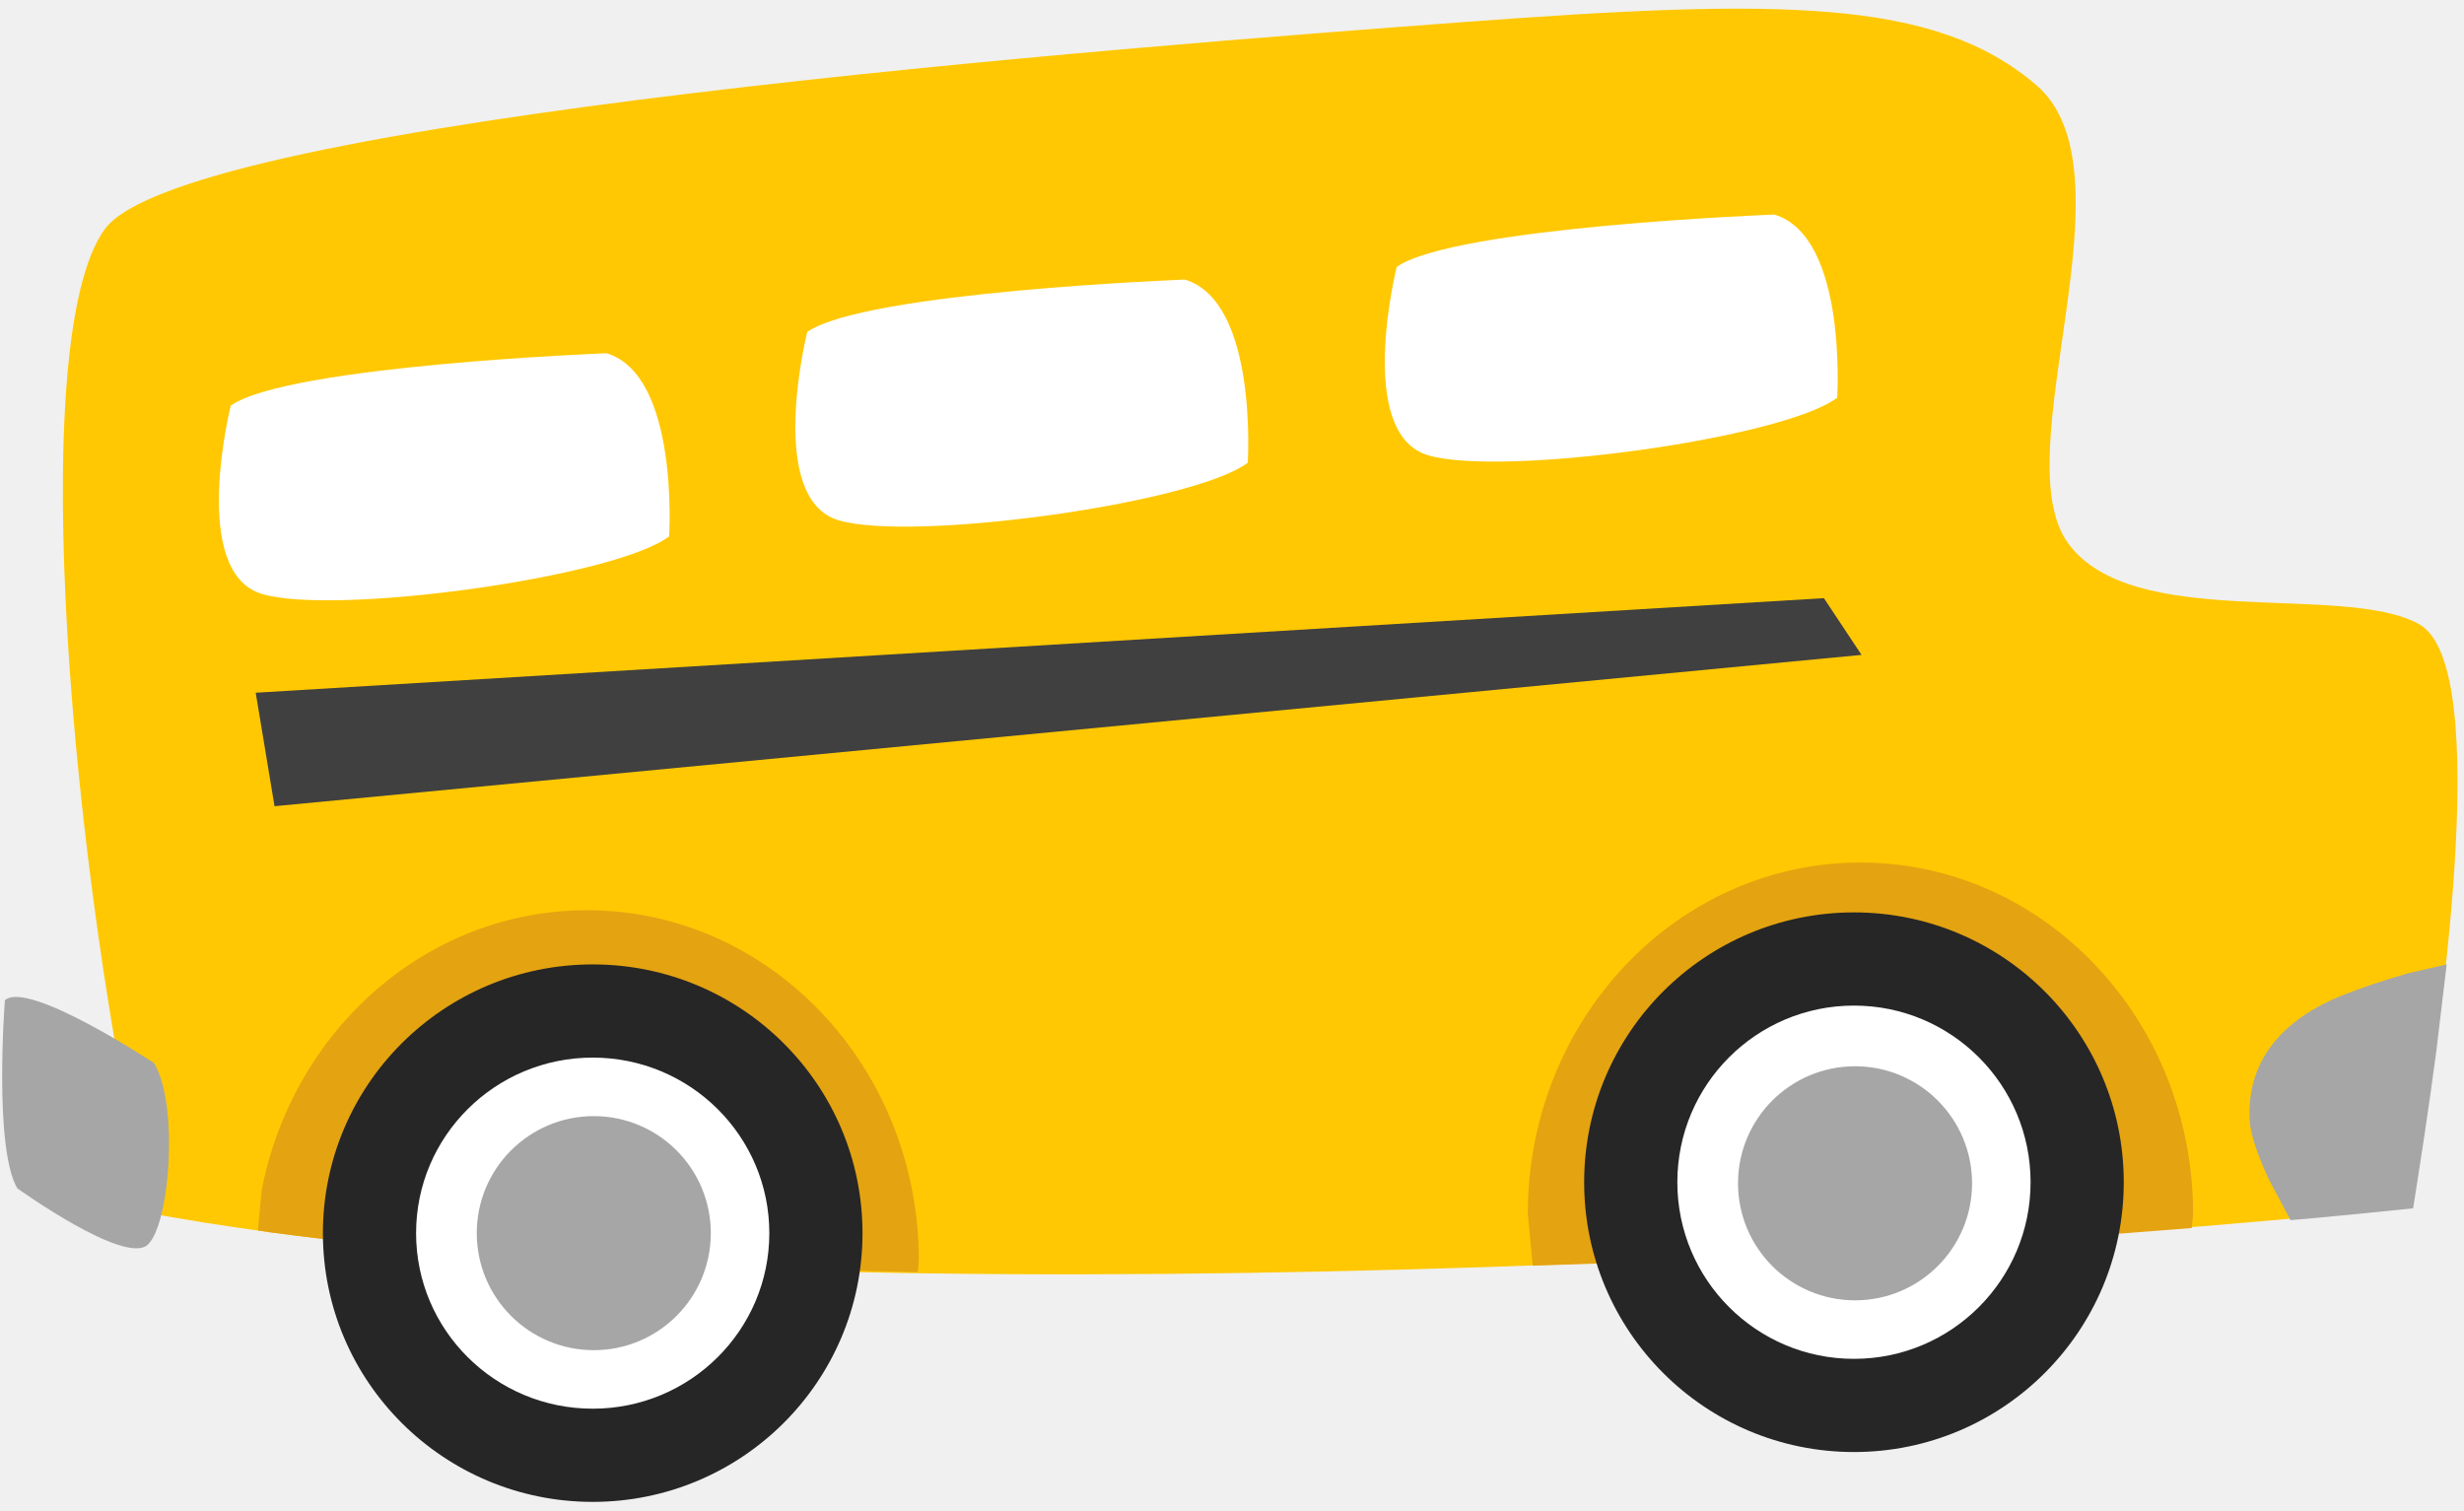
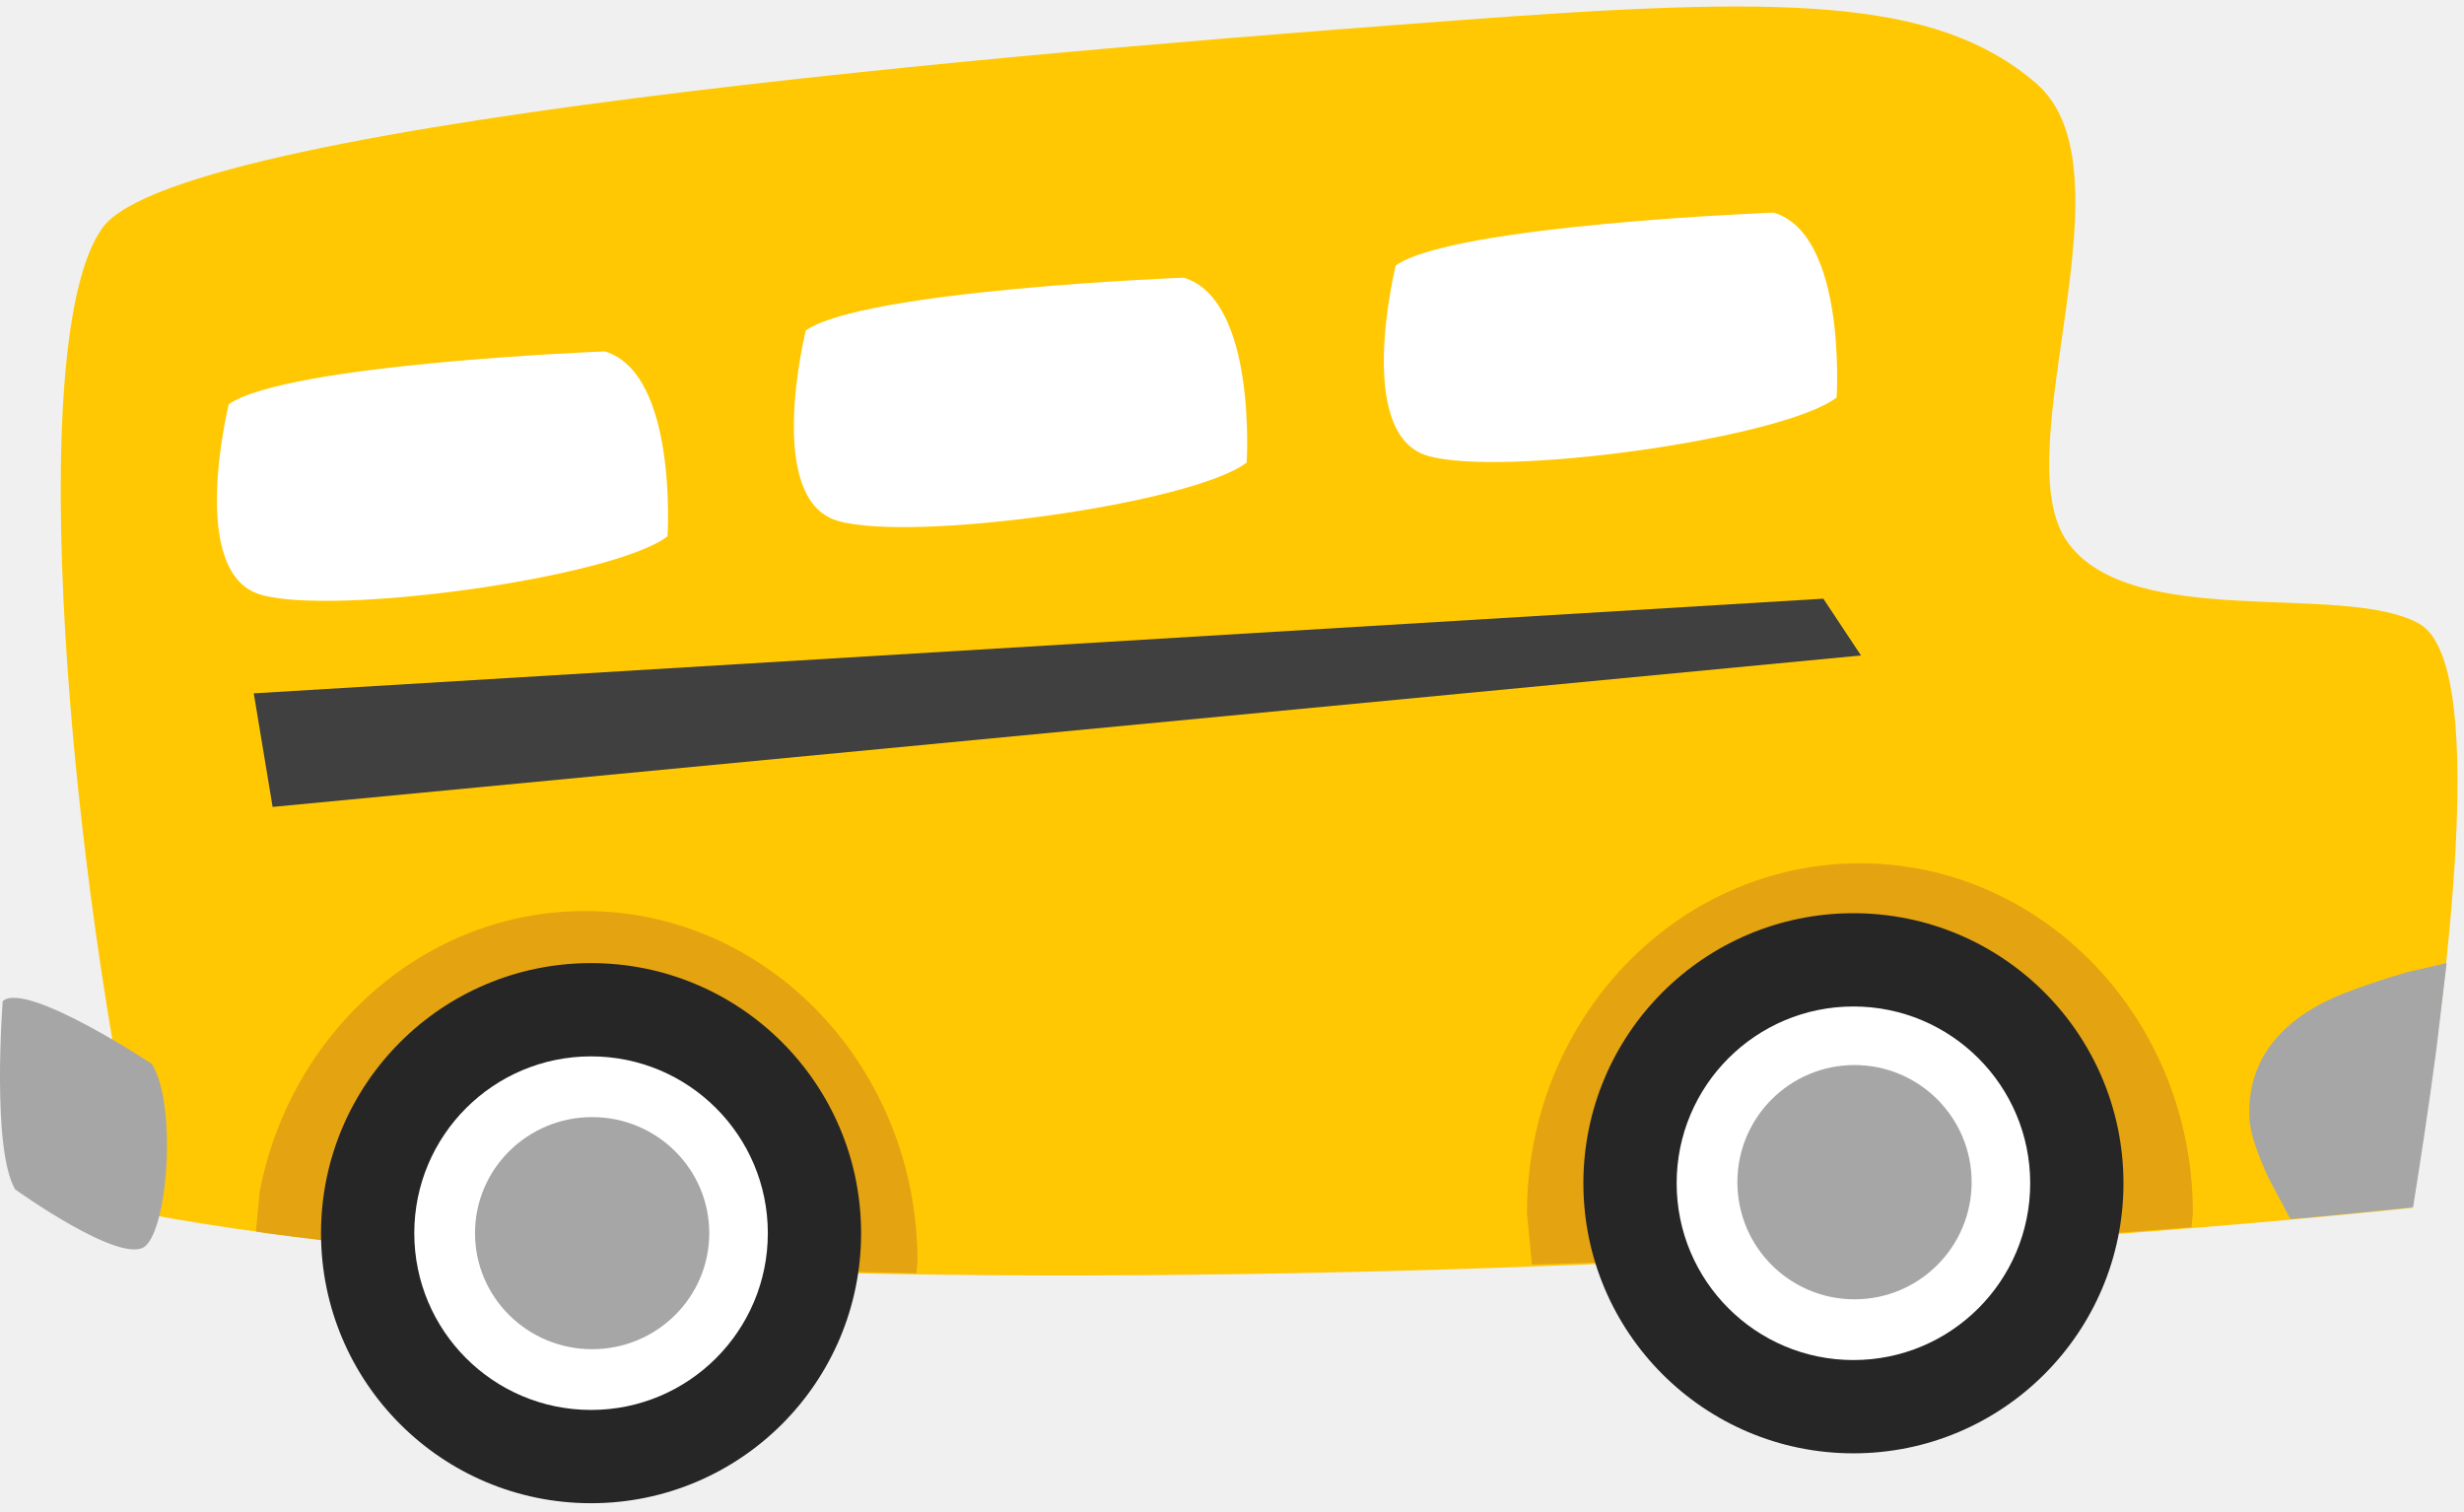
- <svg xmlns="http://www.w3.org/2000/svg" width="1137" height="697" overflow="hidden">
+ <svg xmlns="http://www.w3.org/2000/svg" width="1136" height="697" overflow="hidden">
  <defs>
    <clipPath id="clip0">
-       <rect x="554" y="1003" width="1137" height="697" />
+       <rect x="-435" y="2259" width="1136" height="697" />
    </clipPath>
  </defs>
-   <g clip-path="url(#clip0)" transform="translate(-554 -1003)">
-     <path d="M622.586 1562.73C586.896 1406.58 565.193 1159.83 602.33 1108.75 639.467 1057.66 1078.84 1024.41 1227.39 1013.33 1375.94 1002.24 1446.83 1002.24 1493.62 1042.24 1540.4 1082.24 1478.67 1211.88 1508.08 1253.33 1537.51 1294.78 1634.93 1271.64 1670.14 1290.92 1705.35 1310.2 1679.78 1481.29 1667.24 1559.84 1443.46 1583.46 904.248 1614.78 622.586 1562.73Z" fill="#FFC802" fill-rule="evenodd" fill-opacity="1" />
-     <path d="M1683 1448 1678.24 1487.91C1674.62 1515.37 1670.66 1540.85 1667.52 1560.54 1653.5 1562.02 1638.24 1563.53 1621.89 1565.05L1610.96 1566 1600.86 1547.02C1595.9 1536.26 1592.46 1526.6 1592.09 1519.96 1590.64 1493.39 1606.12 1473.58 1635.61 1461.98 1642.98 1459.08 1653.35 1455.49 1665.16 1452.09Z" fill="#A6A6A6" fill-rule="evenodd" fill-opacity="1" />
-     <path d="M824.835 1423C909.426 1423 978 1495.38 978 1584.67L977.491 1590 872.789 1587.57C802.641 1584.56 736.507 1579.43 678.157 1571.56L673 1570.75 674.782 1552.09C689.064 1478.42 750.818 1423 824.835 1423Z" fill="#E4A311" fill-rule="evenodd" fill-opacity="1" />
-     <path d="M674.928 1277.08C641.214 1267.02 660.48 1190.15 660.48 1190.15 686.969 1171.63 833.865 1166 833.865 1166 867.578 1176.06 862.762 1250.52 862.762 1250.52 837.718 1269.44 708.642 1287.15 674.928 1277.08Z" fill="#FFFFFF" fill-rule="evenodd" fill-opacity="1" />
-     <path d="M941.024 1243.08C907.148 1233.02 926.506 1156.15 926.506 1156.15 953.123 1137.63 1100.72 1132 1100.72 1132 1134.6 1142.06 1129.76 1216.52 1129.76 1216.52 1104.6 1235.44 974.9 1253.15 941.024 1243.08Z" fill="#FFFFFF" fill-rule="evenodd" fill-opacity="1" />
-     <path d="M1213.02 1213.08C1179.15 1203.02 1198.51 1126.15 1198.51 1126.15 1225.12 1107.63 1372.72 1102 1372.72 1102 1406.6 1112.06 1401.76 1186.52 1401.76 1186.52 1376.6 1205.44 1246.9 1223.14 1213.02 1213.08Z" fill="#FFFFFF" fill-rule="evenodd" fill-opacity="1" />
-     <path d="M680.684 1375 1413 1305.18 1395.63 1279 672 1322.64 680.684 1375Z" fill="#404040" fill-rule="evenodd" fill-opacity="1" />
-     <path d="M1412.5 1401C1497.28 1401 1566 1473.58 1566 1563.12L1565.38 1569.64 1511.87 1573.77C1451.45 1578.15 1383.72 1582.2 1312.46 1585.31L1261.28 1587 1259 1563.12C1259 1473.58 1327.72 1401 1412.5 1401Z" fill="#E4A311" fill-rule="evenodd" fill-opacity="1" />
-     <path d="M703 1572C703 1503.52 758.74 1448 827.5 1448 896.259 1448 952 1503.52 952 1572 952 1640.48 896.259 1696 827.5 1696 758.74 1696 703 1640.48 703 1572Z" fill="#262626" fill-rule="evenodd" fill-opacity="1" />
-     <path d="M746 1572C746 1527.26 782.489 1491 827.5 1491 872.511 1491 909 1527.26 909 1572 909 1616.74 872.511 1653 827.5 1653 782.489 1653 746 1616.74 746 1572Z" fill="#FFFFFF" fill-rule="evenodd" fill-opacity="1" />
-     <path d="M774 1572C774 1542.18 798.177 1518 828 1518 857.823 1518 882 1542.18 882 1572 882 1601.82 857.823 1626 828 1626 798.177 1626 774 1601.82 774 1572Z" fill="#A6A6A6" fill-rule="evenodd" fill-opacity="1" />
-     <path d="M1285 1548.5C1285 1479.74 1340.74 1424 1409.5 1424 1478.26 1424 1534 1479.74 1534 1548.5 1534 1617.26 1478.26 1673 1409.5 1673 1340.74 1673 1285 1617.26 1285 1548.5Z" fill="#262626" fill-rule="evenodd" fill-opacity="1" />
-     <path d="M1328 1548.5C1328 1503.49 1364.49 1467 1409.5 1467 1454.51 1467 1491 1503.49 1491 1548.5 1491 1593.51 1454.51 1630 1409.5 1630 1364.49 1630 1328 1593.51 1328 1548.5Z" fill="#FFFFFF" fill-rule="evenodd" fill-opacity="1" />
-     <path d="M1356 1549C1356 1519.18 1380.18 1495 1410 1495 1439.82 1495 1464 1519.18 1464 1549 1464 1578.82 1439.82 1603 1410 1603 1380.18 1603 1356 1578.82 1356 1549Z" fill="#A6A6A6" fill-rule="evenodd" fill-opacity="1" />
-     <path d="M622.145 1577.35C611.641 1586.99 561.985 1551.32 561.985 1551.32 551.003 1532.52 556.255 1464.55 556.255 1464.55 566.76 1454.91 625.01 1493.47 625.01 1493.47 636.469 1511.79 632.649 1567.71 622.145 1577.35Z" fill="#A6A6A6" fill-rule="evenodd" fill-opacity="1" />
+   <g clip-path="url(#clip0)" transform="translate(435 -2259)">
+     <path d="M-367.414 2818.68C-403.104 2662.27-424.807 2415.1-387.67 2363.92-350.533 2312.75 88.84 2279.44 237.388 2268.34 385.935 2257.23 456.833 2257.23 503.616 2297.3 550.399 2337.37 488.665 2467.23 518.085 2508.75 547.505 2550.27 644.929 2527.1 680.137 2546.41 715.345 2565.72 689.783 2737.1 677.243 2815.79 453.457 2839.44-85.752 2870.82-367.414 2818.68Z" fill="#FFC802" fill-rule="evenodd" fill-opacity="1" />
+     <path d="M693 2703 688.242 2742.91C684.623 2770.37 680.664 2795.85 677.521 2815.54 663.5 2817.02 648.242 2818.53 631.89 2820.05L620.957 2821 610.865 2802.02C605.901 2791.26 602.456 2781.6 602.094 2774.96 600.643 2748.39 616.116 2728.58 645.61 2716.98 652.983 2714.08 663.349 2710.49 675.165 2707.09Z" fill="#A6A6A6" fill-rule="evenodd" fill-opacity="1" />
+     <path d="M-165.165 2679C-80.574 2679-12 2751.38-12 2840.67L-12.509 2846-117.211 2843.57C-187.359 2840.56-253.493 2835.43-311.843 2827.56L-317 2826.75-315.218 2808.09C-300.936 2734.42-239.182 2679-165.165 2679Z" fill="#E4A311" fill-rule="evenodd" fill-opacity="1" />
+     <path d="M-315.072 2533.06C-348.786 2522.91-329.52 2445.36-329.52 2445.36-303.031 2426.68-156.135 2421-156.135 2421-122.422 2431.15-127.238 2506.26-127.238 2506.26-152.282 2525.34-281.358 2543.21-315.072 2533.06Z" fill="#FFFFFF" fill-rule="evenodd" fill-opacity="1" />
+     <path d="M-48.976 2499.06C-82.852 2488.91-63.494 2411.36-63.494 2411.36-36.877 2392.68 110.724 2387 110.724 2387 144.6 2397.15 139.761 2472.26 139.761 2472.26 114.596 2491.34-15.1 2509.21-48.976 2499.06Z" fill="#FFFFFF" fill-rule="evenodd" fill-opacity="1" />
+     <path d="M223.024 2469.06C189.148 2458.91 208.506 2381.36 208.506 2381.36 235.123 2362.68 382.725 2357 382.725 2357 416.6 2367.15 411.761 2442.26 411.761 2442.26 386.596 2461.34 256.9 2479.21 223.024 2469.06Z" fill="#FFFFFF" fill-rule="evenodd" fill-opacity="1" />
+     <path d="M-309.316 2631 423 2561.18 405.633 2535-318 2578.64-309.316 2631Z" fill="#404040" fill-rule="evenodd" fill-opacity="1" />
+     <path d="M422.5 2657C507.276 2657 576 2729.19 576 2818.25L575.378 2824.74 521.867 2828.85C461.455 2833.2 393.724 2837.22 322.456 2840.32L271.279 2842 269 2818.25C269 2729.19 337.724 2657 422.5 2657Z" fill="#E4A311" fill-rule="evenodd" fill-opacity="1" />
+     <path d="M-287 2827.5C-287 2758.74-231.26 2703-162.5 2703-93.741 2703-38 2758.74-38 2827.5-38 2896.26-93.741 2952-162.5 2952-231.26 2952-287 2896.26-287 2827.5Z" fill="#262626" fill-rule="evenodd" fill-opacity="1" />
+     <path d="M-244 2827.5C-244 2782.49-207.511 2746-162.5 2746-117.489 2746-81 2782.49-81 2827.5-81 2872.51-117.489 2909-162.5 2909-207.511 2909-244 2872.51-244 2827.5Z" fill="#FFFFFF" fill-rule="evenodd" fill-opacity="1" />
+     <path d="M-216 2827.5C-216 2797.95-191.823 2774-162 2774-132.177 2774-108 2797.95-108 2827.5-108 2857.05-132.177 2881-162 2881-191.823 2881-216 2857.05-216 2827.5Z" fill="#A6A6A6" fill-rule="evenodd" fill-opacity="1" />
+     <path d="M295 2804.5C295 2735.74 350.741 2680 419.5 2680 488.26 2680 544 2735.74 544 2804.5 544 2873.26 488.26 2929 419.5 2929 350.741 2929 295 2873.26 295 2804.5Z" fill="#262626" fill-rule="evenodd" fill-opacity="1" />
+     <path d="M338 2804.5C338 2759.49 374.489 2723 419.5 2723 464.511 2723 501 2759.49 501 2804.5 501 2849.51 464.511 2886 419.5 2886 374.489 2886 338 2849.51 338 2804.5Z" fill="#FFFFFF" fill-rule="evenodd" fill-opacity="1" />
+     <path d="M366 2804C366 2774.18 390.177 2750 420 2750 449.823 2750 474 2774.18 474 2804 474 2833.82 449.823 2858 420 2858 390.177 2858 366 2833.82 366 2804Z" fill="#A6A6A6" fill-rule="evenodd" fill-opacity="1" />
+     <path d="M-367.855 2833.35C-378.36 2842.99-428.015 2807.32-428.015 2807.32-438.997 2788.52-433.745 2720.55-433.745 2720.55-423.24 2710.91-364.99 2749.47-364.99 2749.47-353.531 2767.79-357.351 2823.71-367.855 2833.35Z" fill="#A6A6A6" fill-rule="evenodd" fill-opacity="1" />
  </g>
</svg>
